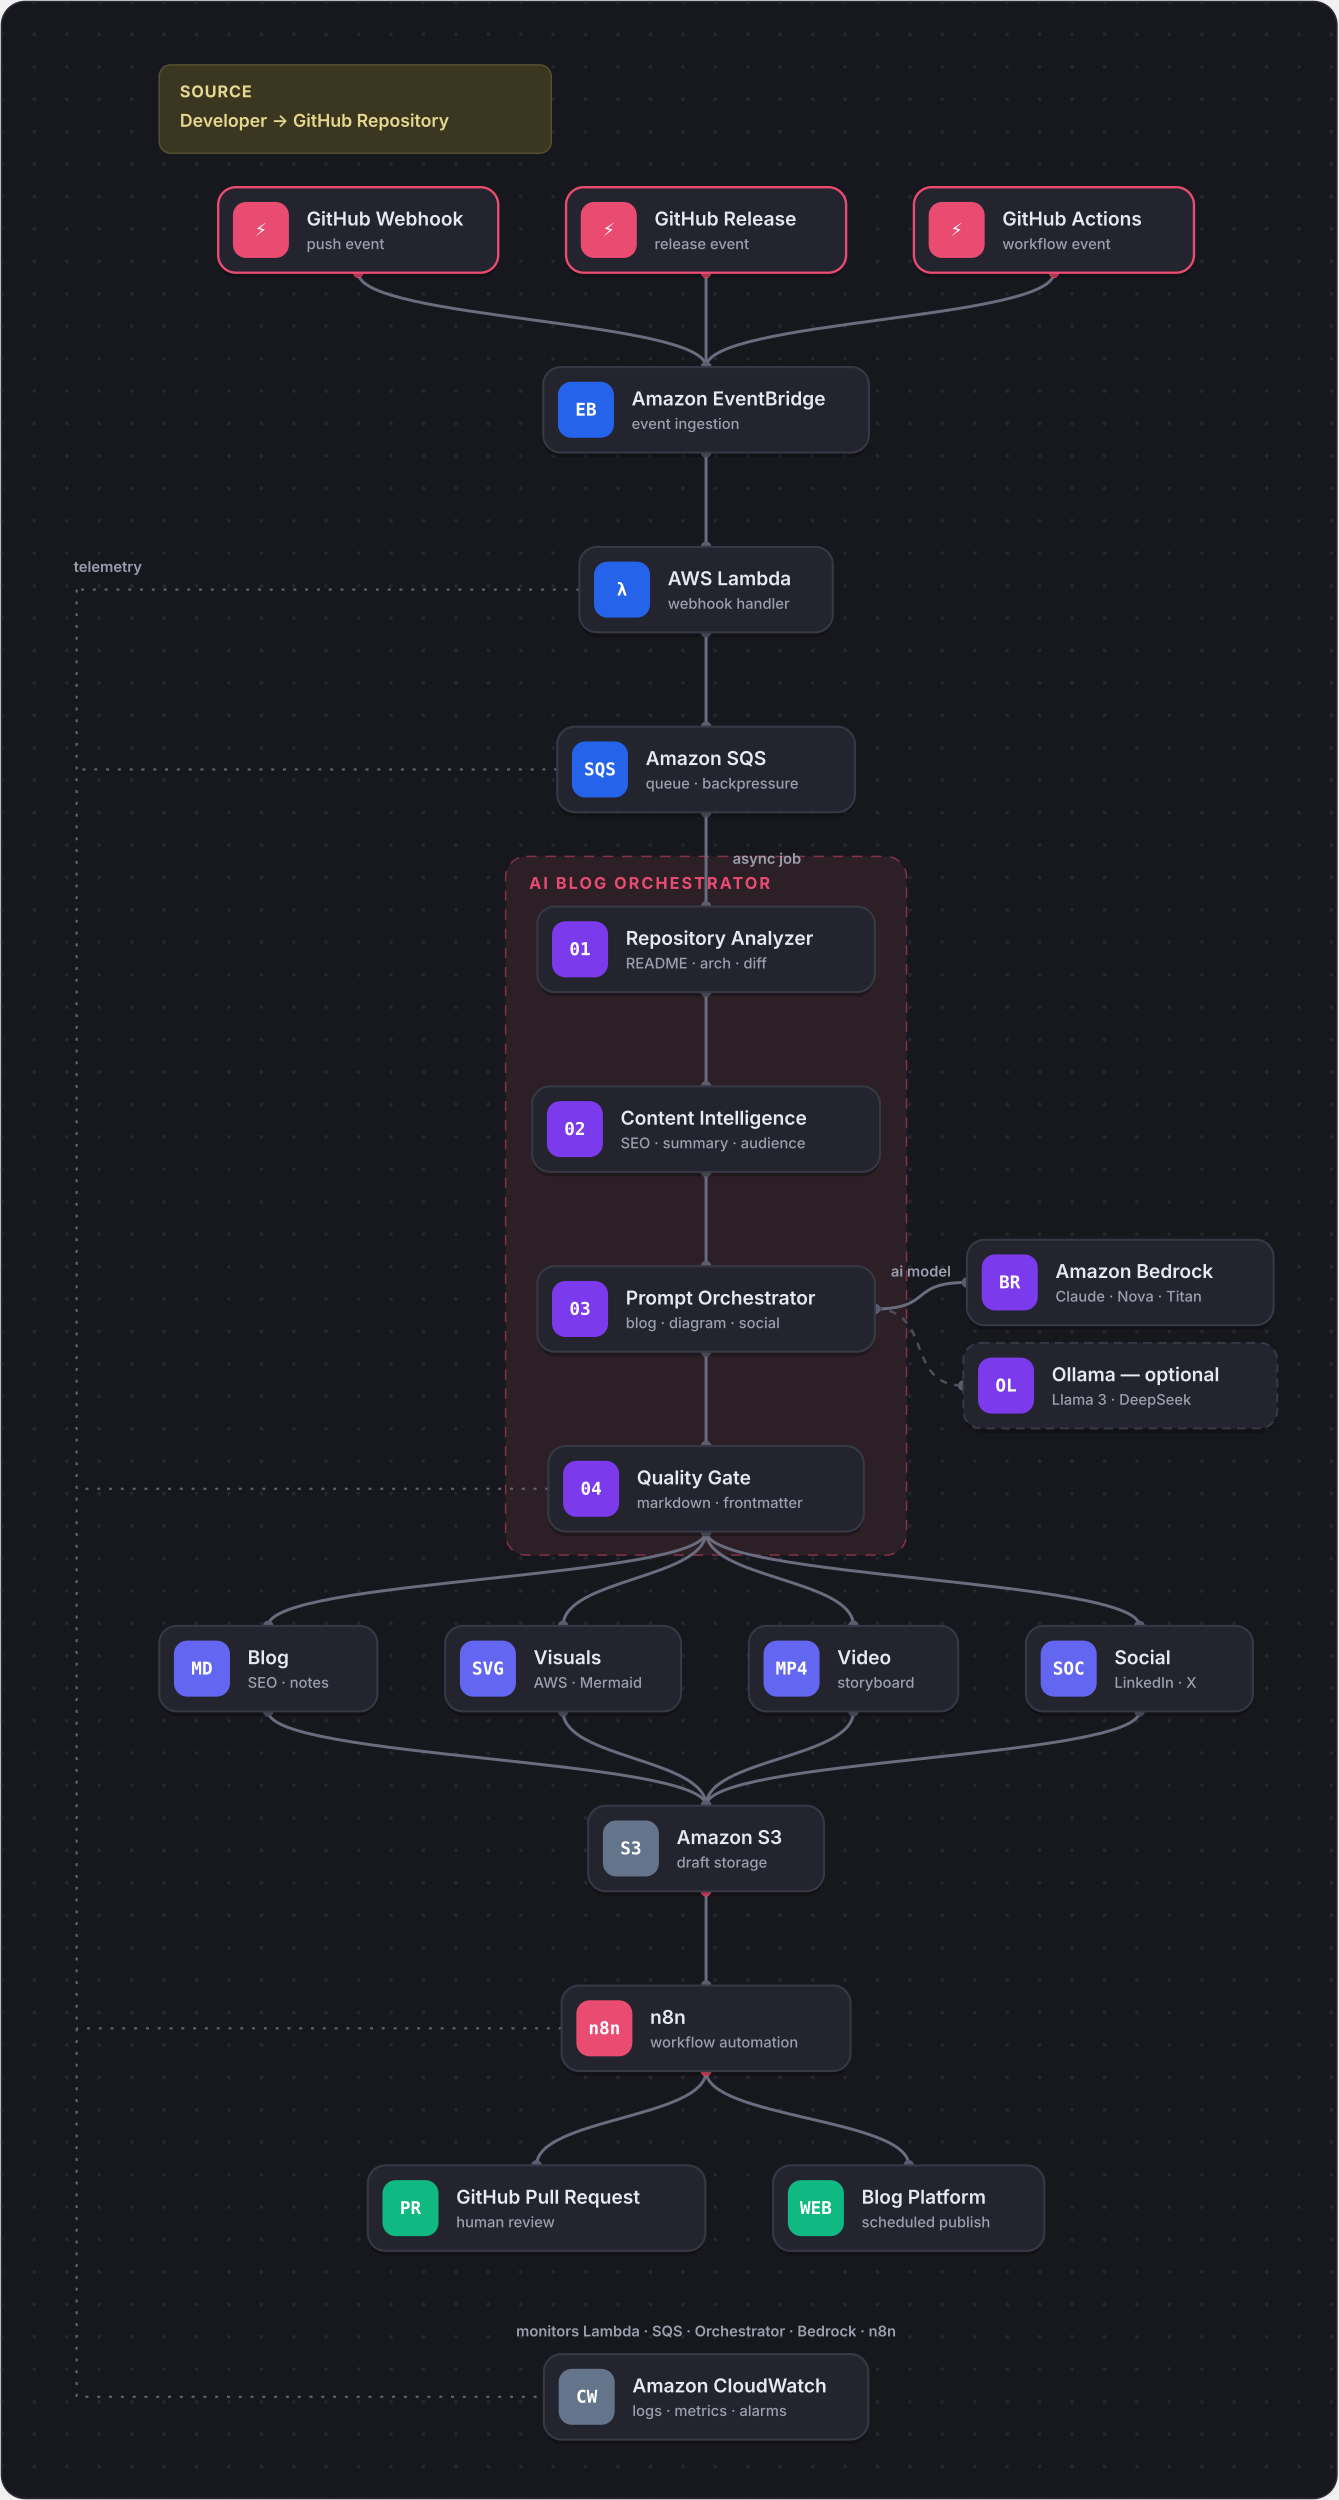
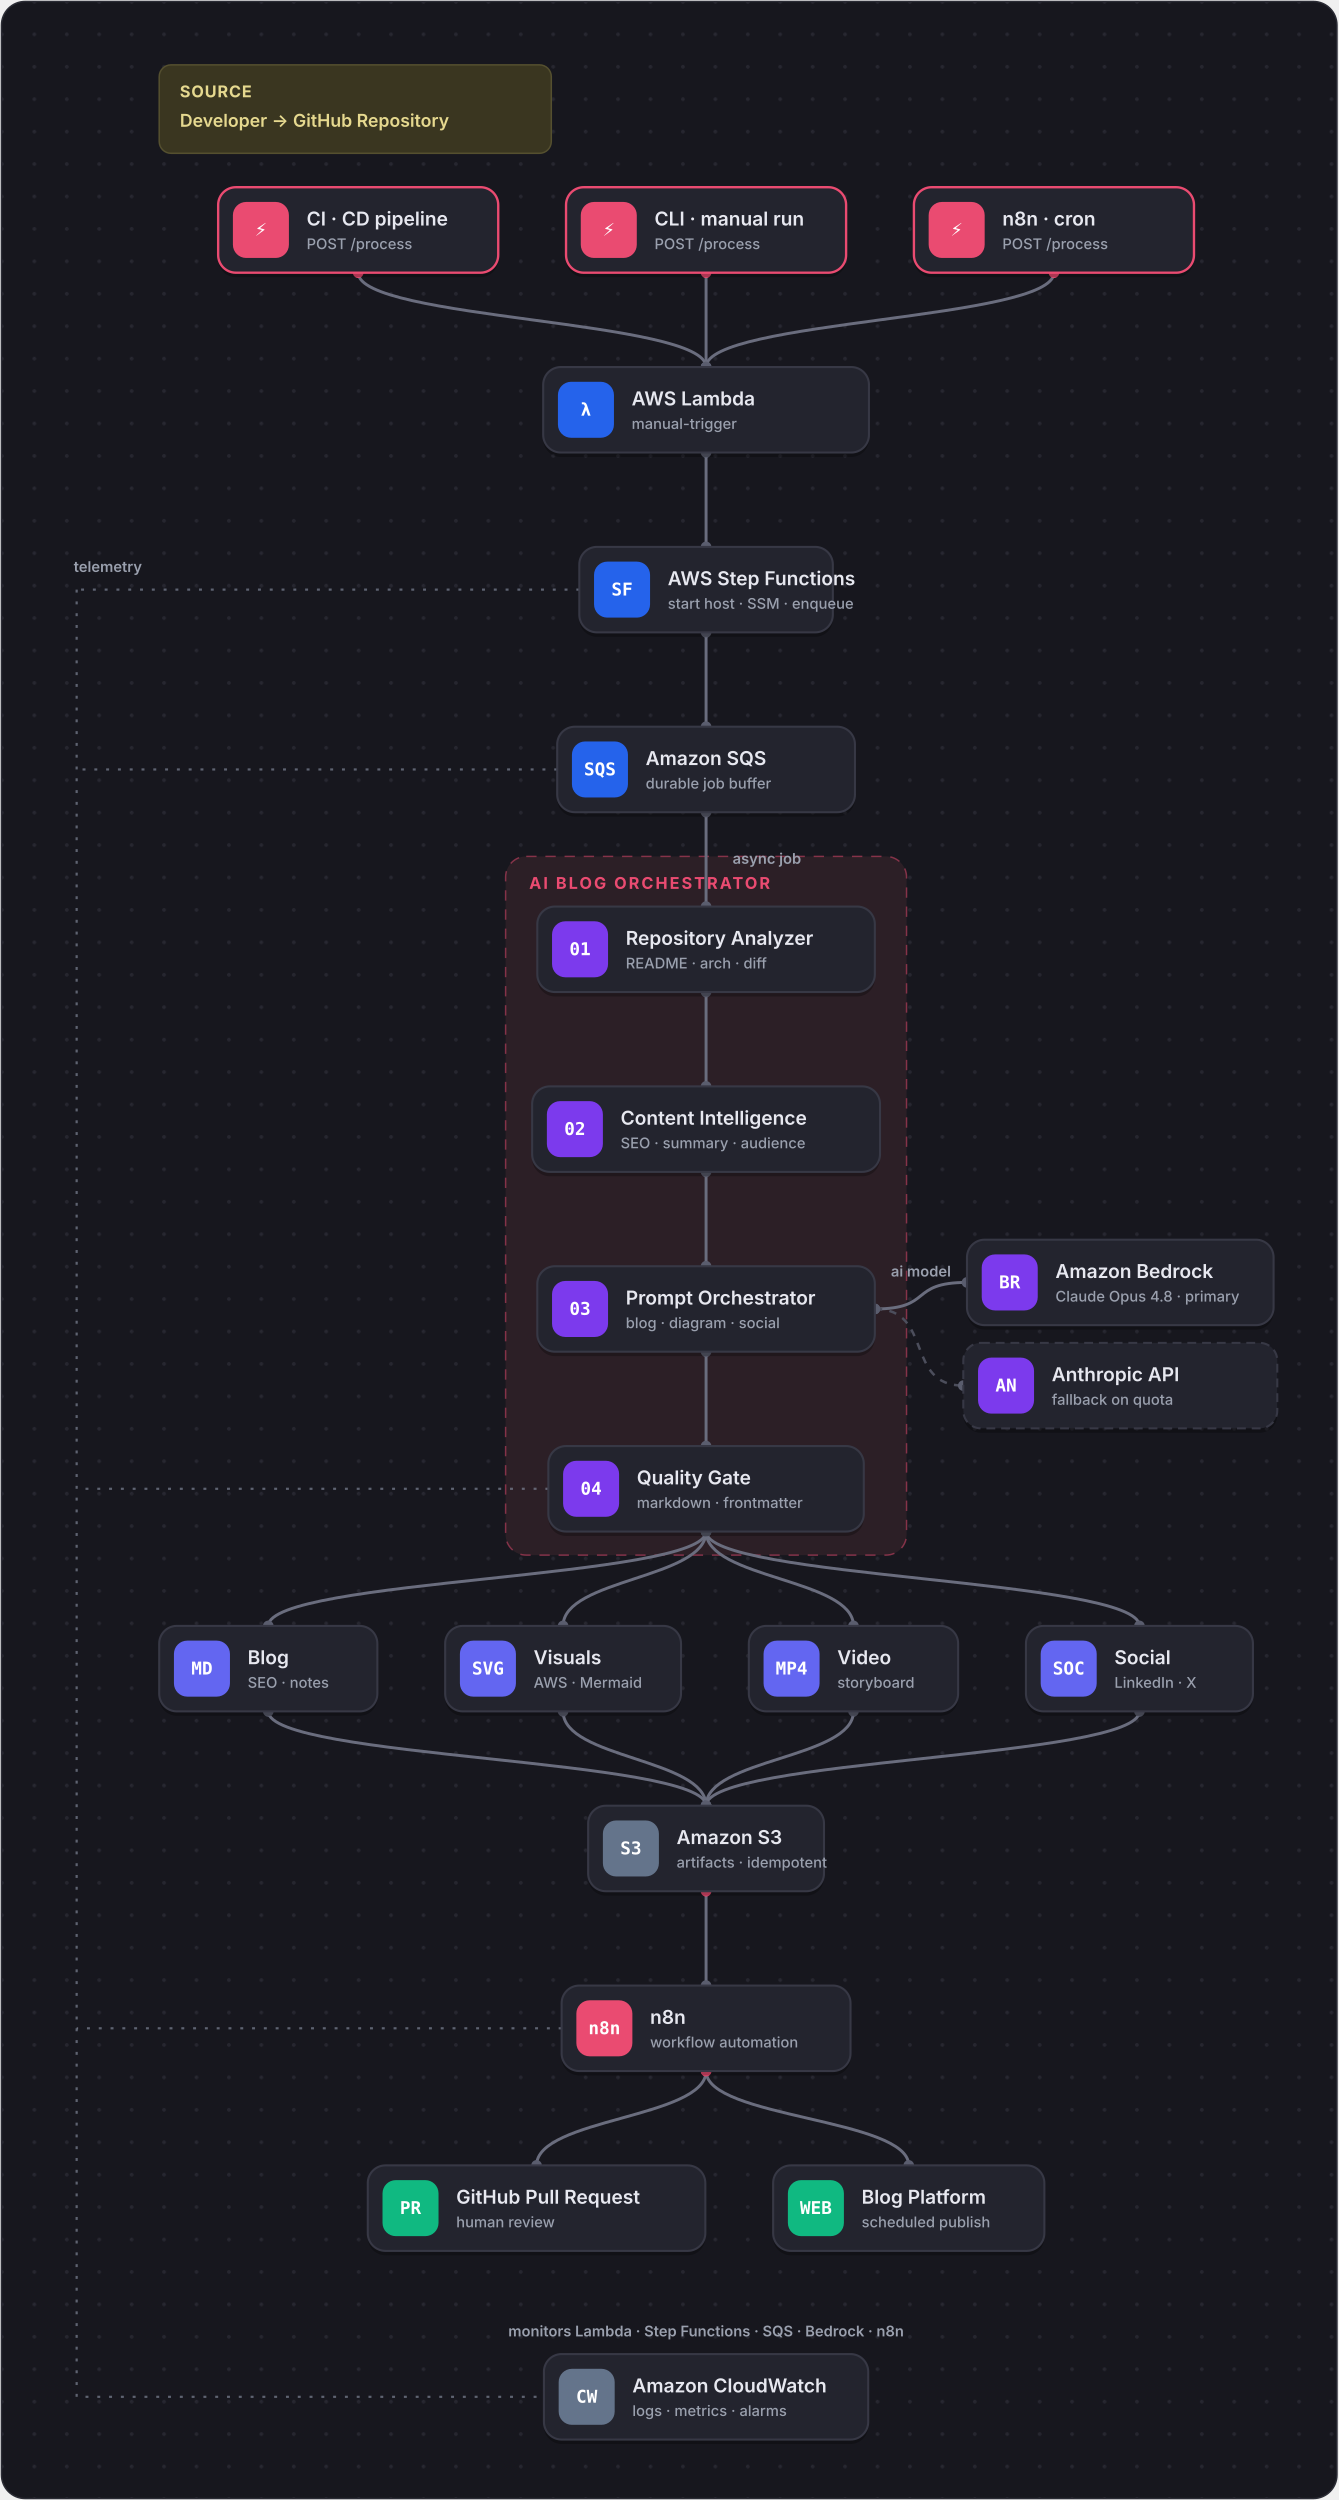
<svg xmlns="http://www.w3.org/2000/svg" viewBox="0 0 908 1696" width="908" height="1696" font-family="Inter, ui-sans-serif, system-ui, -apple-system, 'Segoe UI', Roboto, Helvetica, Arial, sans-serif" role="img" aria-label="AI content generation workflow">
  <defs>
    <pattern id="g" width="22" height="22" patternUnits="userSpaceOnUse">
      <circle cx="1.3" cy="1.3" r="1.3" fill="#26262F" />
    </pattern>
  </defs>
  <rect x="1" y="1" width="906" height="1694" rx="16" fill="#17171E" stroke="#2A2B34" />
  <rect x="1" y="1" width="906" height="1694" rx="16" fill="url(#g)" />
  <g>
    <rect x="108" y="44" width="266" height="60" rx="8" fill="#3A3620" stroke="#55502F" />
    <text x="122" y="66" fill="#E6D98F" font-size="11" font-weight="700" letter-spacing="0.6">SOURCE</text>
    <text x="122" y="86" fill="#E6D98F" font-size="12" font-weight="600">Developer → GitHub Repository</text>
  </g>
  <rect x="343" y="581" width="272" height="474" rx="14" fill="#2C1F26" stroke="#EA4B71" stroke-opacity="0.5" stroke-dasharray="7 6" />
  <text x="359" y="603" fill="#EA4B71" font-size="11" font-weight="700" letter-spacing="1.4">AI BLOG ORCHESTRATOR</text>
  <path d="M243,185 C243,217 479,217 479,249" fill="none" stroke="#6A6D7E" stroke-width="2" />
  <circle cx="243" cy="185" r="3.6" fill="#EA4B71" />
  <circle cx="479" cy="249" r="3.6" fill="#5A5D6E" />
  <path d="M479,185 C479,217 479,217 479,249" fill="none" stroke="#6A6D7E" stroke-width="2" />
  <circle cx="479" cy="185" r="3.6" fill="#EA4B71" />
  <circle cx="479" cy="249" r="3.6" fill="#5A5D6E" />
  <path d="M715,185 C715,217 479,217 479,249" fill="none" stroke="#6A6D7E" stroke-width="2" />
  <circle cx="715" cy="185" r="3.6" fill="#EA4B71" />
  <circle cx="479" cy="249" r="3.6" fill="#5A5D6E" />
  <path d="M479,307 C479,339 479,339 479,371" fill="none" stroke="#6A6D7E" stroke-width="2" />
  <circle cx="479" cy="307" r="3.6" fill="#5A5D6E" />
  <circle cx="479" cy="371" r="3.6" fill="#5A5D6E" />
  <path d="M479,429 C479,461 479,461 479,493" fill="none" stroke="#6A6D7E" stroke-width="2" />
  <circle cx="479" cy="429" r="3.6" fill="#5A5D6E" />
  <circle cx="479" cy="493" r="3.6" fill="#5A5D6E" />
  <path d="M479,551 C479,583 479,583 479,615" fill="none" stroke="#6A6D7E" stroke-width="2" />
  <circle cx="479" cy="551" r="3.6" fill="#5A5D6E" />
  <circle cx="479" cy="615" r="3.6" fill="#5A5D6E" />
  <path d="M479,673 C479,705 479,705 479,737" fill="none" stroke="#6A6D7E" stroke-width="2" />
  <circle cx="479" cy="673" r="3.6" fill="#5A5D6E" />
  <circle cx="479" cy="737" r="3.6" fill="#5A5D6E" />
  <path d="M479,795 C479,827 479,827 479,859" fill="none" stroke="#6A6D7E" stroke-width="2" />
  <circle cx="479" cy="795" r="3.6" fill="#5A5D6E" />
  <circle cx="479" cy="859" r="3.6" fill="#5A5D6E" />
  <path d="M479,917 C479,949 479,949 479,981" fill="none" stroke="#6A6D7E" stroke-width="2" />
  <circle cx="479" cy="917" r="3.6" fill="#5A5D6E" />
  <circle cx="479" cy="981" r="3.6" fill="#5A5D6E" />
  <path d="M593.5,888 C633.5,888 616,870 656,870" fill="none" stroke="#6A6D7E" stroke-width="2" />
  <circle cx="593.5" cy="888" r="3.6" fill="#5A5D6E" />
  <circle cx="656" cy="870" r="3.6" fill="#5A5D6E" />
  <path d="M593.5,888 C633.5,888 613.5,940 653.5,940" fill="none" stroke="#4C4E5C" stroke-width="1.7" stroke-dasharray="5 5" />
  <circle cx="593.5" cy="888" r="3.6" fill="#5A5D6E" />
  <circle cx="653.5" cy="940" r="3.6" fill="#5A5D6E" />
  <path d="M479,1039 C479,1071 182,1071 182,1103" fill="none" stroke="#6A6D7E" stroke-width="2" />
  <circle cx="479" cy="1039" r="3.6" fill="#5A5D6E" />
  <circle cx="182" cy="1103" r="3.6" fill="#5A5D6E" />
  <path d="M479,1039 C479,1071 382,1071 382,1103" fill="none" stroke="#6A6D7E" stroke-width="2" />
  <circle cx="479" cy="1039" r="3.6" fill="#5A5D6E" />
  <circle cx="382" cy="1103" r="3.6" fill="#5A5D6E" />
  <path d="M479,1039 C479,1071 579,1071 579,1103" fill="none" stroke="#6A6D7E" stroke-width="2" />
  <circle cx="479" cy="1039" r="3.6" fill="#5A5D6E" />
  <circle cx="579" cy="1103" r="3.6" fill="#5A5D6E" />
  <path d="M479,1039 C479,1071 773,1071 773,1103" fill="none" stroke="#6A6D7E" stroke-width="2" />
  <circle cx="479" cy="1039" r="3.6" fill="#5A5D6E" />
  <circle cx="773" cy="1103" r="3.6" fill="#5A5D6E" />
  <path d="M182,1161 C182,1193 479,1193 479,1225" fill="none" stroke="#6A6D7E" stroke-width="2" />
  <circle cx="182" cy="1161" r="3.6" fill="#5A5D6E" />
  <circle cx="479" cy="1225" r="3.6" fill="#5A5D6E" />
  <path d="M382,1161 C382,1193 479,1193 479,1225" fill="none" stroke="#6A6D7E" stroke-width="2" />
  <circle cx="382" cy="1161" r="3.6" fill="#5A5D6E" />
  <circle cx="479" cy="1225" r="3.6" fill="#5A5D6E" />
  <path d="M579,1161 C579,1193 479,1193 479,1225" fill="none" stroke="#6A6D7E" stroke-width="2" />
  <circle cx="579" cy="1161" r="3.6" fill="#5A5D6E" />
  <circle cx="479" cy="1225" r="3.6" fill="#5A5D6E" />
  <path d="M773,1161 C773,1193 479,1193 479,1225" fill="none" stroke="#6A6D7E" stroke-width="2" />
  <circle cx="773" cy="1161" r="3.6" fill="#5A5D6E" />
  <circle cx="479" cy="1225" r="3.6" fill="#5A5D6E" />
  <path d="M479,1283 C479,1315 479,1315 479,1347" fill="none" stroke="#6A6D7E" stroke-width="2" />
  <circle cx="479" cy="1283" r="3.6" fill="#EA4B71" />
  <circle cx="479" cy="1347" r="3.6" fill="#5A5D6E" />
  <path d="M479,1405 C479,1437 364,1437 364,1469" fill="none" stroke="#6A6D7E" stroke-width="2" />
  <circle cx="479" cy="1405" r="3.6" fill="#EA4B71" />
  <circle cx="364" cy="1469" r="3.6" fill="#5A5D6E" />
  <path d="M479,1405 C479,1437 616.5,1437 616.5,1469" fill="none" stroke="#6A6D7E" stroke-width="2" />
  <circle cx="479" cy="1405" r="3.6" fill="#EA4B71" />
  <circle cx="616.5" cy="1469" r="3.6" fill="#5A5D6E" />
  <path d="M52,400 L52,1626 L369,1626" fill="none" stroke="#7C8494" stroke-width="1.5" stroke-dasharray="2 6" stroke-opacity="0.7" />
  <path d="M393,400 L52,400" fill="none" stroke="#7C8494" stroke-width="1.5" stroke-dasharray="2 6" stroke-opacity="0.7" />
  <path d="M378,522 L52,522" fill="none" stroke="#7C8494" stroke-width="1.5" stroke-dasharray="2 6" stroke-opacity="0.7" />
  <path d="M372,1010 L52,1010" fill="none" stroke="#7C8494" stroke-width="1.5" stroke-dasharray="2 6" stroke-opacity="0.7" />
  <path d="M381,1376 L52,1376" fill="none" stroke="#7C8494" stroke-width="1.5" stroke-dasharray="2 6" stroke-opacity="0.7" />
  <text x="50" y="388" fill="#9AA0AE" font-size="10" font-weight="600">telemetry</text>
  <text x="497" y="586" fill="#9AA0AE" font-size="10" font-weight="600" text-anchor="start">async job</text>
  <text x="624.75" y="866" fill="#9AA0AE" font-size="10" font-weight="600" text-anchor="middle">ai model</text>
-   <text x="479" y="1585" fill="#9AA0AE" font-size="10" font-weight="600" text-anchor="middle">monitors Lambda · SQS · Orchestrator · Bedrock · n8n</text>
+   <text x="479" y="1585" fill="#9AA0AE" font-size="10" font-weight="600" text-anchor="middle">monitors Lambda · Step Functions · SQS · Bedrock · n8n</text>
  <g>
    <rect x="148" y="130" width="190" height="58" rx="12" fill="#000000" opacity="0.27" />
    <rect x="148" y="127" width="190" height="58" rx="12" fill="#23242E" stroke="#EA4B71" stroke-width="1.6" />
    <rect x="158" y="137" width="38" height="38" rx="9" fill="#EA4B71" />
    <text x="177" y="160" fill="#fff" font-size="12" font-weight="700" text-anchor="middle" font-family="ui-monospace, Menlo, Consolas, monospace">⚡</text>
-     <text x="208" y="153" fill="#E7E8F0" font-size="13" font-weight="600">GitHub Webhook</text>
-     <text x="208" y="169" fill="#9AA0AE" font-size="10" font-weight="500">push event</text>
+     <text x="208" y="153" fill="#E7E8F0" font-size="13" font-weight="600">CI · CD pipeline</text>
+     <text x="208" y="169" fill="#9AA0AE" font-size="10" font-weight="500">POST /process</text>
  </g>
  <g>
    <rect x="384" y="130" width="190" height="58" rx="12" fill="#000000" opacity="0.27" />
    <rect x="384" y="127" width="190" height="58" rx="12" fill="#23242E" stroke="#EA4B71" stroke-width="1.6" />
    <rect x="394" y="137" width="38" height="38" rx="9" fill="#EA4B71" />
    <text x="413" y="160" fill="#fff" font-size="12" font-weight="700" text-anchor="middle" font-family="ui-monospace, Menlo, Consolas, monospace">⚡</text>
-     <text x="444" y="153" fill="#E7E8F0" font-size="13" font-weight="600">GitHub Release</text>
-     <text x="444" y="169" fill="#9AA0AE" font-size="10" font-weight="500">release event</text>
+     <text x="444" y="153" fill="#E7E8F0" font-size="13" font-weight="600">CLI · manual run</text>
+     <text x="444" y="169" fill="#9AA0AE" font-size="10" font-weight="500">POST /process</text>
  </g>
  <g>
    <rect x="620" y="130" width="190" height="58" rx="12" fill="#000000" opacity="0.27" />
    <rect x="620" y="127" width="190" height="58" rx="12" fill="#23242E" stroke="#EA4B71" stroke-width="1.6" />
    <rect x="630" y="137" width="38" height="38" rx="9" fill="#EA4B71" />
    <text x="649" y="160" fill="#fff" font-size="12" font-weight="700" text-anchor="middle" font-family="ui-monospace, Menlo, Consolas, monospace">⚡</text>
-     <text x="680" y="153" fill="#E7E8F0" font-size="13" font-weight="600">GitHub Actions</text>
-     <text x="680" y="169" fill="#9AA0AE" font-size="10" font-weight="500">workflow event</text>
+     <text x="680" y="153" fill="#E7E8F0" font-size="13" font-weight="600">n8n · cron</text>
+     <text x="680" y="169" fill="#9AA0AE" font-size="10" font-weight="500">POST /process</text>
  </g>
  <g>
    <rect x="368.5" y="252" width="221" height="58" rx="12" fill="#000000" opacity="0.27" />
    <rect x="368.5" y="249" width="221" height="58" rx="12" fill="#23242E" stroke="#373845" stroke-width="1.4" />
    <rect x="378.5" y="259" width="38" height="38" rx="9" fill="#2563EB" />
-     <text x="397.5" y="282" fill="#fff" font-size="12" font-weight="700" text-anchor="middle" font-family="ui-monospace, Menlo, Consolas, monospace">EB</text>
-     <text x="428.5" y="275" fill="#E7E8F0" font-size="13" font-weight="600">Amazon EventBridge</text>
-     <text x="428.5" y="291" fill="#9AA0AE" font-size="10" font-weight="500">event ingestion</text>
+     <text x="397.5" y="282" fill="#fff" font-size="12" font-weight="700" text-anchor="middle" font-family="ui-monospace, Menlo, Consolas, monospace">λ</text>
+     <text x="428.5" y="275" fill="#E7E8F0" font-size="13" font-weight="600">AWS Lambda</text>
+     <text x="428.5" y="291" fill="#9AA0AE" font-size="10" font-weight="500">manual-trigger</text>
  </g>
  <g>
    <rect x="393" y="374" width="172" height="58" rx="12" fill="#000000" opacity="0.27" />
    <rect x="393" y="371" width="172" height="58" rx="12" fill="#23242E" stroke="#373845" stroke-width="1.4" />
    <rect x="403" y="381" width="38" height="38" rx="9" fill="#2563EB" />
-     <text x="422" y="404" fill="#fff" font-size="12" font-weight="700" text-anchor="middle" font-family="ui-monospace, Menlo, Consolas, monospace">λ</text>
-     <text x="453" y="397" fill="#E7E8F0" font-size="13" font-weight="600">AWS Lambda</text>
-     <text x="453" y="413" fill="#9AA0AE" font-size="10" font-weight="500">webhook handler</text>
+     <text x="422" y="404" fill="#fff" font-size="12" font-weight="700" text-anchor="middle" font-family="ui-monospace, Menlo, Consolas, monospace">SF</text>
+     <text x="453" y="397" fill="#E7E8F0" font-size="13" font-weight="600">AWS Step Functions</text>
+     <text x="453" y="413" fill="#9AA0AE" font-size="10" font-weight="500">start host · SSM · enqueue</text>
  </g>
  <g>
    <rect x="378" y="496" width="202" height="58" rx="12" fill="#000000" opacity="0.27" />
    <rect x="378" y="493" width="202" height="58" rx="12" fill="#23242E" stroke="#373845" stroke-width="1.4" />
    <rect x="388" y="503" width="38" height="38" rx="9" fill="#2563EB" />
    <text x="407" y="526" fill="#fff" font-size="12" font-weight="700" text-anchor="middle" font-family="ui-monospace, Menlo, Consolas, monospace">SQS</text>
    <text x="438" y="519" fill="#E7E8F0" font-size="13" font-weight="600">Amazon SQS</text>
-     <text x="438" y="535" fill="#9AA0AE" font-size="10" font-weight="500">queue · backpressure</text>
+     <text x="438" y="535" fill="#9AA0AE" font-size="10" font-weight="500">durable job buffer</text>
  </g>
  <g>
    <rect x="364.5" y="618" width="229" height="58" rx="12" fill="#000000" opacity="0.27" />
    <rect x="364.5" y="615" width="229" height="58" rx="12" fill="#23242E" stroke="#373845" stroke-width="1.4" />
    <rect x="374.5" y="625" width="38" height="38" rx="9" fill="#7C3AED" />
    <text x="393.5" y="648" fill="#fff" font-size="12" font-weight="700" text-anchor="middle" font-family="ui-monospace, Menlo, Consolas, monospace">01</text>
    <text x="424.5" y="641" fill="#E7E8F0" font-size="13" font-weight="600">Repository Analyzer</text>
    <text x="424.5" y="657" fill="#9AA0AE" font-size="10" font-weight="500">README · arch · diff</text>
  </g>
  <g>
    <rect x="361" y="740" width="236" height="58" rx="12" fill="#000000" opacity="0.27" />
    <rect x="361" y="737" width="236" height="58" rx="12" fill="#23242E" stroke="#373845" stroke-width="1.4" />
    <rect x="371" y="747" width="38" height="38" rx="9" fill="#7C3AED" />
    <text x="390" y="770" fill="#fff" font-size="12" font-weight="700" text-anchor="middle" font-family="ui-monospace, Menlo, Consolas, monospace">02</text>
    <text x="421" y="763" fill="#E7E8F0" font-size="13" font-weight="600">Content Intelligence</text>
    <text x="421" y="779" fill="#9AA0AE" font-size="10" font-weight="500">SEO · summary · audience</text>
  </g>
  <g>
    <rect x="364.5" y="862" width="229" height="58" rx="12" fill="#000000" opacity="0.27" />
    <rect x="364.5" y="859" width="229" height="58" rx="12" fill="#23242E" stroke="#373845" stroke-width="1.4" />
    <rect x="374.5" y="869" width="38" height="38" rx="9" fill="#7C3AED" />
    <text x="393.5" y="892" fill="#fff" font-size="12" font-weight="700" text-anchor="middle" font-family="ui-monospace, Menlo, Consolas, monospace">03</text>
    <text x="424.5" y="885" fill="#E7E8F0" font-size="13" font-weight="600">Prompt Orchestrator</text>
    <text x="424.5" y="901" fill="#9AA0AE" font-size="10" font-weight="500">blog · diagram · social</text>
  </g>
  <g>
    <rect x="372" y="984" width="214" height="58" rx="12" fill="#000000" opacity="0.27" />
    <rect x="372" y="981" width="214" height="58" rx="12" fill="#23242E" stroke="#373845" stroke-width="1.4" />
    <rect x="382" y="991" width="38" height="38" rx="9" fill="#7C3AED" />
    <text x="401" y="1014" fill="#fff" font-size="12" font-weight="700" text-anchor="middle" font-family="ui-monospace, Menlo, Consolas, monospace">04</text>
    <text x="432" y="1007" fill="#E7E8F0" font-size="13" font-weight="600">Quality Gate</text>
    <text x="432" y="1023" fill="#9AA0AE" font-size="10" font-weight="500">markdown · frontmatter</text>
  </g>
  <g>
    <rect x="656" y="844" width="208" height="58" rx="12" fill="#000000" opacity="0.27" />
    <rect x="656" y="841" width="208" height="58" rx="12" fill="#23242E" stroke="#373845" stroke-width="1.4" />
    <rect x="666" y="851" width="38" height="38" rx="9" fill="#7C3AED" />
    <text x="685" y="874" fill="#fff" font-size="12" font-weight="700" text-anchor="middle" font-family="ui-monospace, Menlo, Consolas, monospace">BR</text>
    <text x="716" y="867" fill="#E7E8F0" font-size="13" font-weight="600">Amazon Bedrock</text>
-     <text x="716" y="883" fill="#9AA0AE" font-size="10" font-weight="500">Claude · Nova · Titan</text>
+     <text x="716" y="883" fill="#9AA0AE" font-size="10" font-weight="500">Claude Opus 4.8 · primary</text>
  </g>
  <g>
    <rect x="653.5" y="914" width="213" height="58" rx="12" fill="#000000" opacity="0.27" />
    <rect x="653.5" y="911" width="213" height="58" rx="12" fill="#23242E" stroke="#373845" stroke-width="1.4" stroke-dasharray="6 4" />
    <rect x="663.5" y="921" width="38" height="38" rx="9" fill="#7C3AED" />
-     <text x="682.5" y="944" fill="#fff" font-size="12" font-weight="700" text-anchor="middle" font-family="ui-monospace, Menlo, Consolas, monospace">OL</text>
-     <text x="713.5" y="937" fill="#E7E8F0" font-size="13" font-weight="600">Ollama — optional</text>
-     <text x="713.5" y="953" fill="#9AA0AE" font-size="10" font-weight="500">Llama 3 · DeepSeek</text>
+     <text x="682.5" y="944" fill="#fff" font-size="12" font-weight="700" text-anchor="middle" font-family="ui-monospace, Menlo, Consolas, monospace">AN</text>
+     <text x="713.5" y="937" fill="#E7E8F0" font-size="13" font-weight="600">Anthropic API</text>
+     <text x="713.5" y="953" fill="#9AA0AE" font-size="10" font-weight="500">fallback on quota</text>
  </g>
  <g>
    <rect x="108" y="1106" width="148" height="58" rx="12" fill="#000000" opacity="0.27" />
    <rect x="108" y="1103" width="148" height="58" rx="12" fill="#23242E" stroke="#373845" stroke-width="1.4" />
    <rect x="118" y="1113" width="38" height="38" rx="9" fill="#6366F1" />
    <text x="137" y="1136" fill="#fff" font-size="12" font-weight="700" text-anchor="middle" font-family="ui-monospace, Menlo, Consolas, monospace">MD</text>
    <text x="168" y="1129" fill="#E7E8F0" font-size="13" font-weight="600">Blog</text>
    <text x="168" y="1145" fill="#9AA0AE" font-size="10" font-weight="500">SEO · notes</text>
  </g>
  <g>
    <rect x="302" y="1106" width="160" height="58" rx="12" fill="#000000" opacity="0.27" />
    <rect x="302" y="1103" width="160" height="58" rx="12" fill="#23242E" stroke="#373845" stroke-width="1.4" />
    <rect x="312" y="1113" width="38" height="38" rx="9" fill="#6366F1" />
    <text x="331" y="1136" fill="#fff" font-size="12" font-weight="700" text-anchor="middle" font-family="ui-monospace, Menlo, Consolas, monospace">SVG</text>
    <text x="362" y="1129" fill="#E7E8F0" font-size="13" font-weight="600">Visuals</text>
    <text x="362" y="1145" fill="#9AA0AE" font-size="10" font-weight="500">AWS · Mermaid</text>
  </g>
  <g>
    <rect x="508" y="1106" width="142" height="58" rx="12" fill="#000000" opacity="0.27" />
    <rect x="508" y="1103" width="142" height="58" rx="12" fill="#23242E" stroke="#373845" stroke-width="1.4" />
    <rect x="518" y="1113" width="38" height="38" rx="9" fill="#6366F1" />
    <text x="537" y="1136" fill="#fff" font-size="12" font-weight="700" text-anchor="middle" font-family="ui-monospace, Menlo, Consolas, monospace">MP4</text>
    <text x="568" y="1129" fill="#E7E8F0" font-size="13" font-weight="600">Video</text>
    <text x="568" y="1145" fill="#9AA0AE" font-size="10" font-weight="500">storyboard</text>
  </g>
  <g>
    <rect x="696" y="1106" width="154" height="58" rx="12" fill="#000000" opacity="0.27" />
    <rect x="696" y="1103" width="154" height="58" rx="12" fill="#23242E" stroke="#373845" stroke-width="1.4" />
    <rect x="706" y="1113" width="38" height="38" rx="9" fill="#6366F1" />
    <text x="725" y="1136" fill="#fff" font-size="12" font-weight="700" text-anchor="middle" font-family="ui-monospace, Menlo, Consolas, monospace">SOC</text>
    <text x="756" y="1129" fill="#E7E8F0" font-size="13" font-weight="600">Social</text>
    <text x="756" y="1145" fill="#9AA0AE" font-size="10" font-weight="500">LinkedIn · X</text>
  </g>
  <g>
    <rect x="399" y="1228" width="160" height="58" rx="12" fill="#000000" opacity="0.27" />
    <rect x="399" y="1225" width="160" height="58" rx="12" fill="#23242E" stroke="#373845" stroke-width="1.4" />
    <rect x="409" y="1235" width="38" height="38" rx="9" fill="#64748B" />
    <text x="428" y="1258" fill="#fff" font-size="12" font-weight="700" text-anchor="middle" font-family="ui-monospace, Menlo, Consolas, monospace">S3</text>
    <text x="459" y="1251" fill="#E7E8F0" font-size="13" font-weight="600">Amazon S3</text>
-     <text x="459" y="1267" fill="#9AA0AE" font-size="10" font-weight="500">draft storage</text>
+     <text x="459" y="1267" fill="#9AA0AE" font-size="10" font-weight="500">artifacts · idempotent</text>
  </g>
  <g>
    <rect x="381" y="1350" width="196" height="58" rx="12" fill="#000000" opacity="0.27" />
    <rect x="381" y="1347" width="196" height="58" rx="12" fill="#23242E" stroke="#373845" stroke-width="1.4" />
    <rect x="391" y="1357" width="38" height="38" rx="9" fill="#EA4B71" />
    <text x="410" y="1380" fill="#fff" font-size="12" font-weight="700" text-anchor="middle" font-family="ui-monospace, Menlo, Consolas, monospace">n8n</text>
    <text x="441" y="1373" fill="#E7E8F0" font-size="13" font-weight="600">n8n</text>
    <text x="441" y="1389" fill="#9AA0AE" font-size="10" font-weight="500">workflow automation</text>
  </g>
  <g>
    <rect x="249.5" y="1472" width="229" height="58" rx="12" fill="#000000" opacity="0.27" />
    <rect x="249.5" y="1469" width="229" height="58" rx="12" fill="#23242E" stroke="#373845" stroke-width="1.4" />
    <rect x="259.5" y="1479" width="38" height="38" rx="9" fill="#10B981" />
    <text x="278.5" y="1502" fill="#fff" font-size="12" font-weight="700" text-anchor="middle" font-family="ui-monospace, Menlo, Consolas, monospace">PR</text>
    <text x="309.5" y="1495" fill="#E7E8F0" font-size="13" font-weight="600">GitHub Pull Request</text>
    <text x="309.5" y="1511" fill="#9AA0AE" font-size="10" font-weight="500">human review</text>
  </g>
  <g>
    <rect x="524.5" y="1472" width="184" height="58" rx="12" fill="#000000" opacity="0.27" />
    <rect x="524.5" y="1469" width="184" height="58" rx="12" fill="#23242E" stroke="#373845" stroke-width="1.4" />
    <rect x="534.5" y="1479" width="38" height="38" rx="9" fill="#10B981" />
    <text x="553.5" y="1502" fill="#fff" font-size="12" font-weight="700" text-anchor="middle" font-family="ui-monospace, Menlo, Consolas, monospace">WEB</text>
    <text x="584.5" y="1495" fill="#E7E8F0" font-size="13" font-weight="600">Blog Platform</text>
    <text x="584.5" y="1511" fill="#9AA0AE" font-size="10" font-weight="500">scheduled publish</text>
  </g>
  <g>
    <rect x="369" y="1600" width="220" height="58" rx="12" fill="#000000" opacity="0.27" />
    <rect x="369" y="1597" width="220" height="58" rx="12" fill="#23242E" stroke="#373845" stroke-width="1.4" />
    <rect x="379" y="1607" width="38" height="38" rx="9" fill="#64748B" />
    <text x="398" y="1630" fill="#fff" font-size="12" font-weight="700" text-anchor="middle" font-family="ui-monospace, Menlo, Consolas, monospace">CW</text>
    <text x="429" y="1623" fill="#E7E8F0" font-size="13" font-weight="600">Amazon CloudWatch</text>
    <text x="429" y="1639" fill="#9AA0AE" font-size="10" font-weight="500">logs · metrics · alarms</text>
  </g>
</svg>
